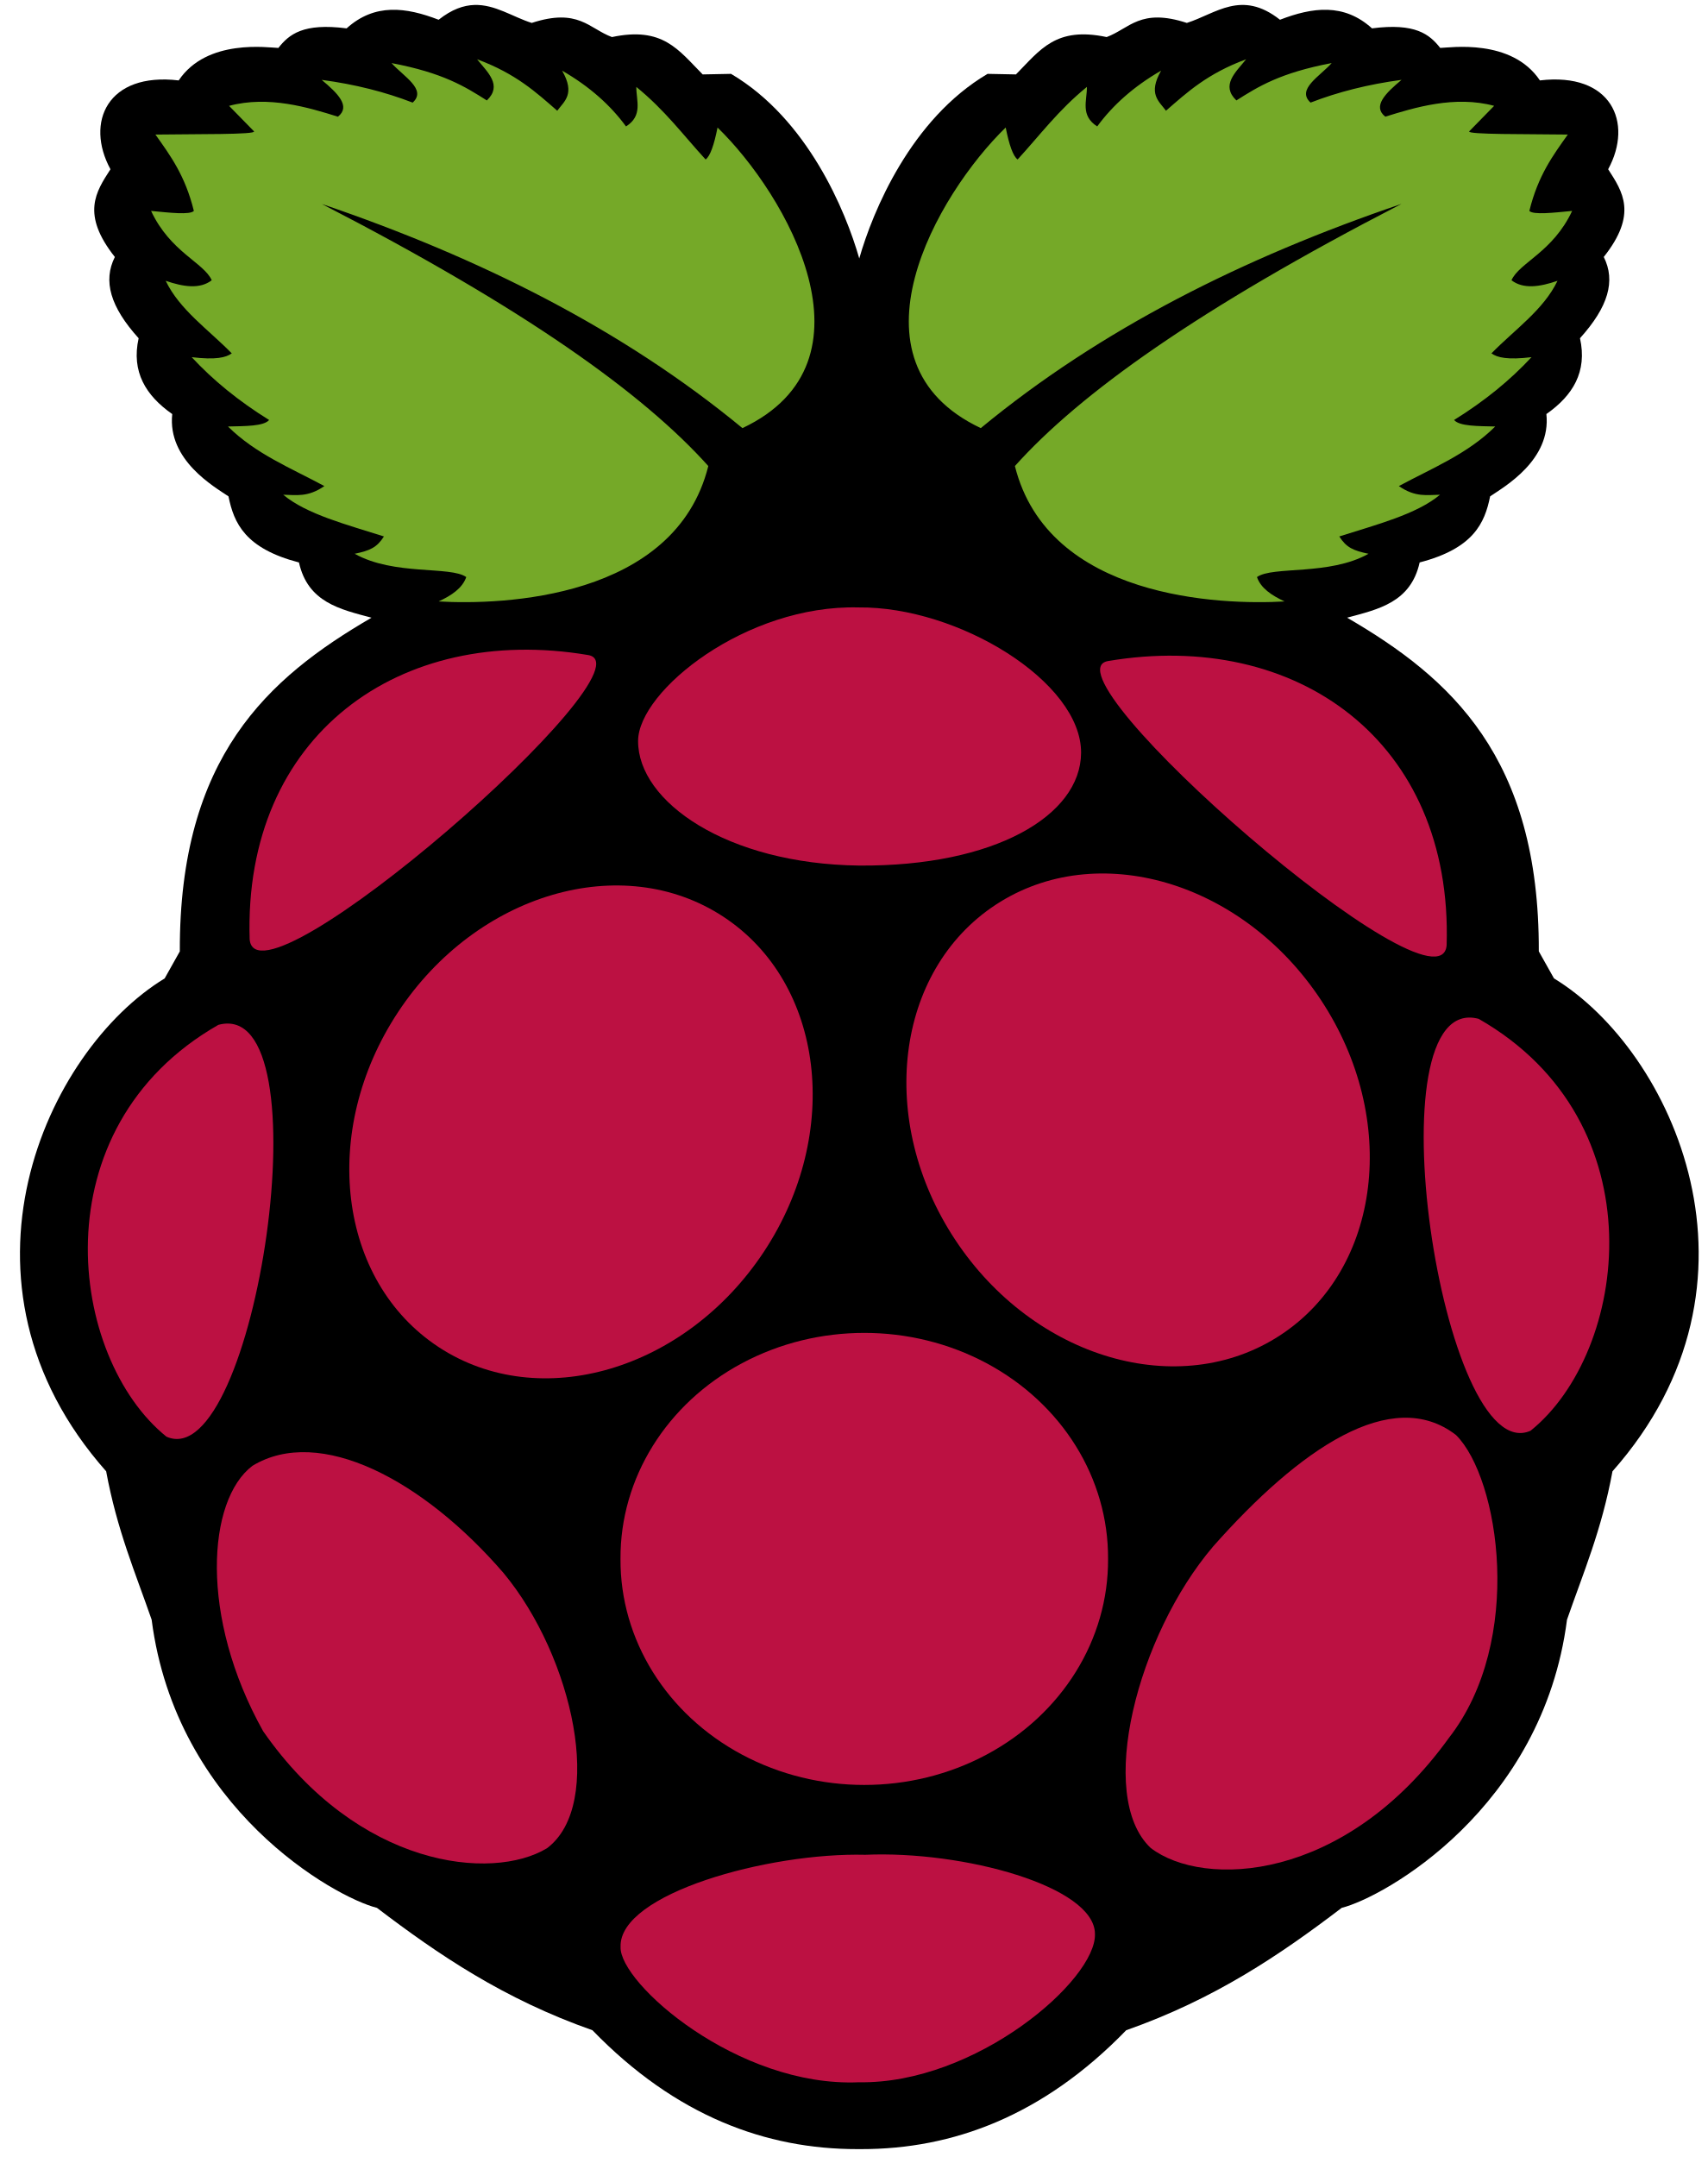
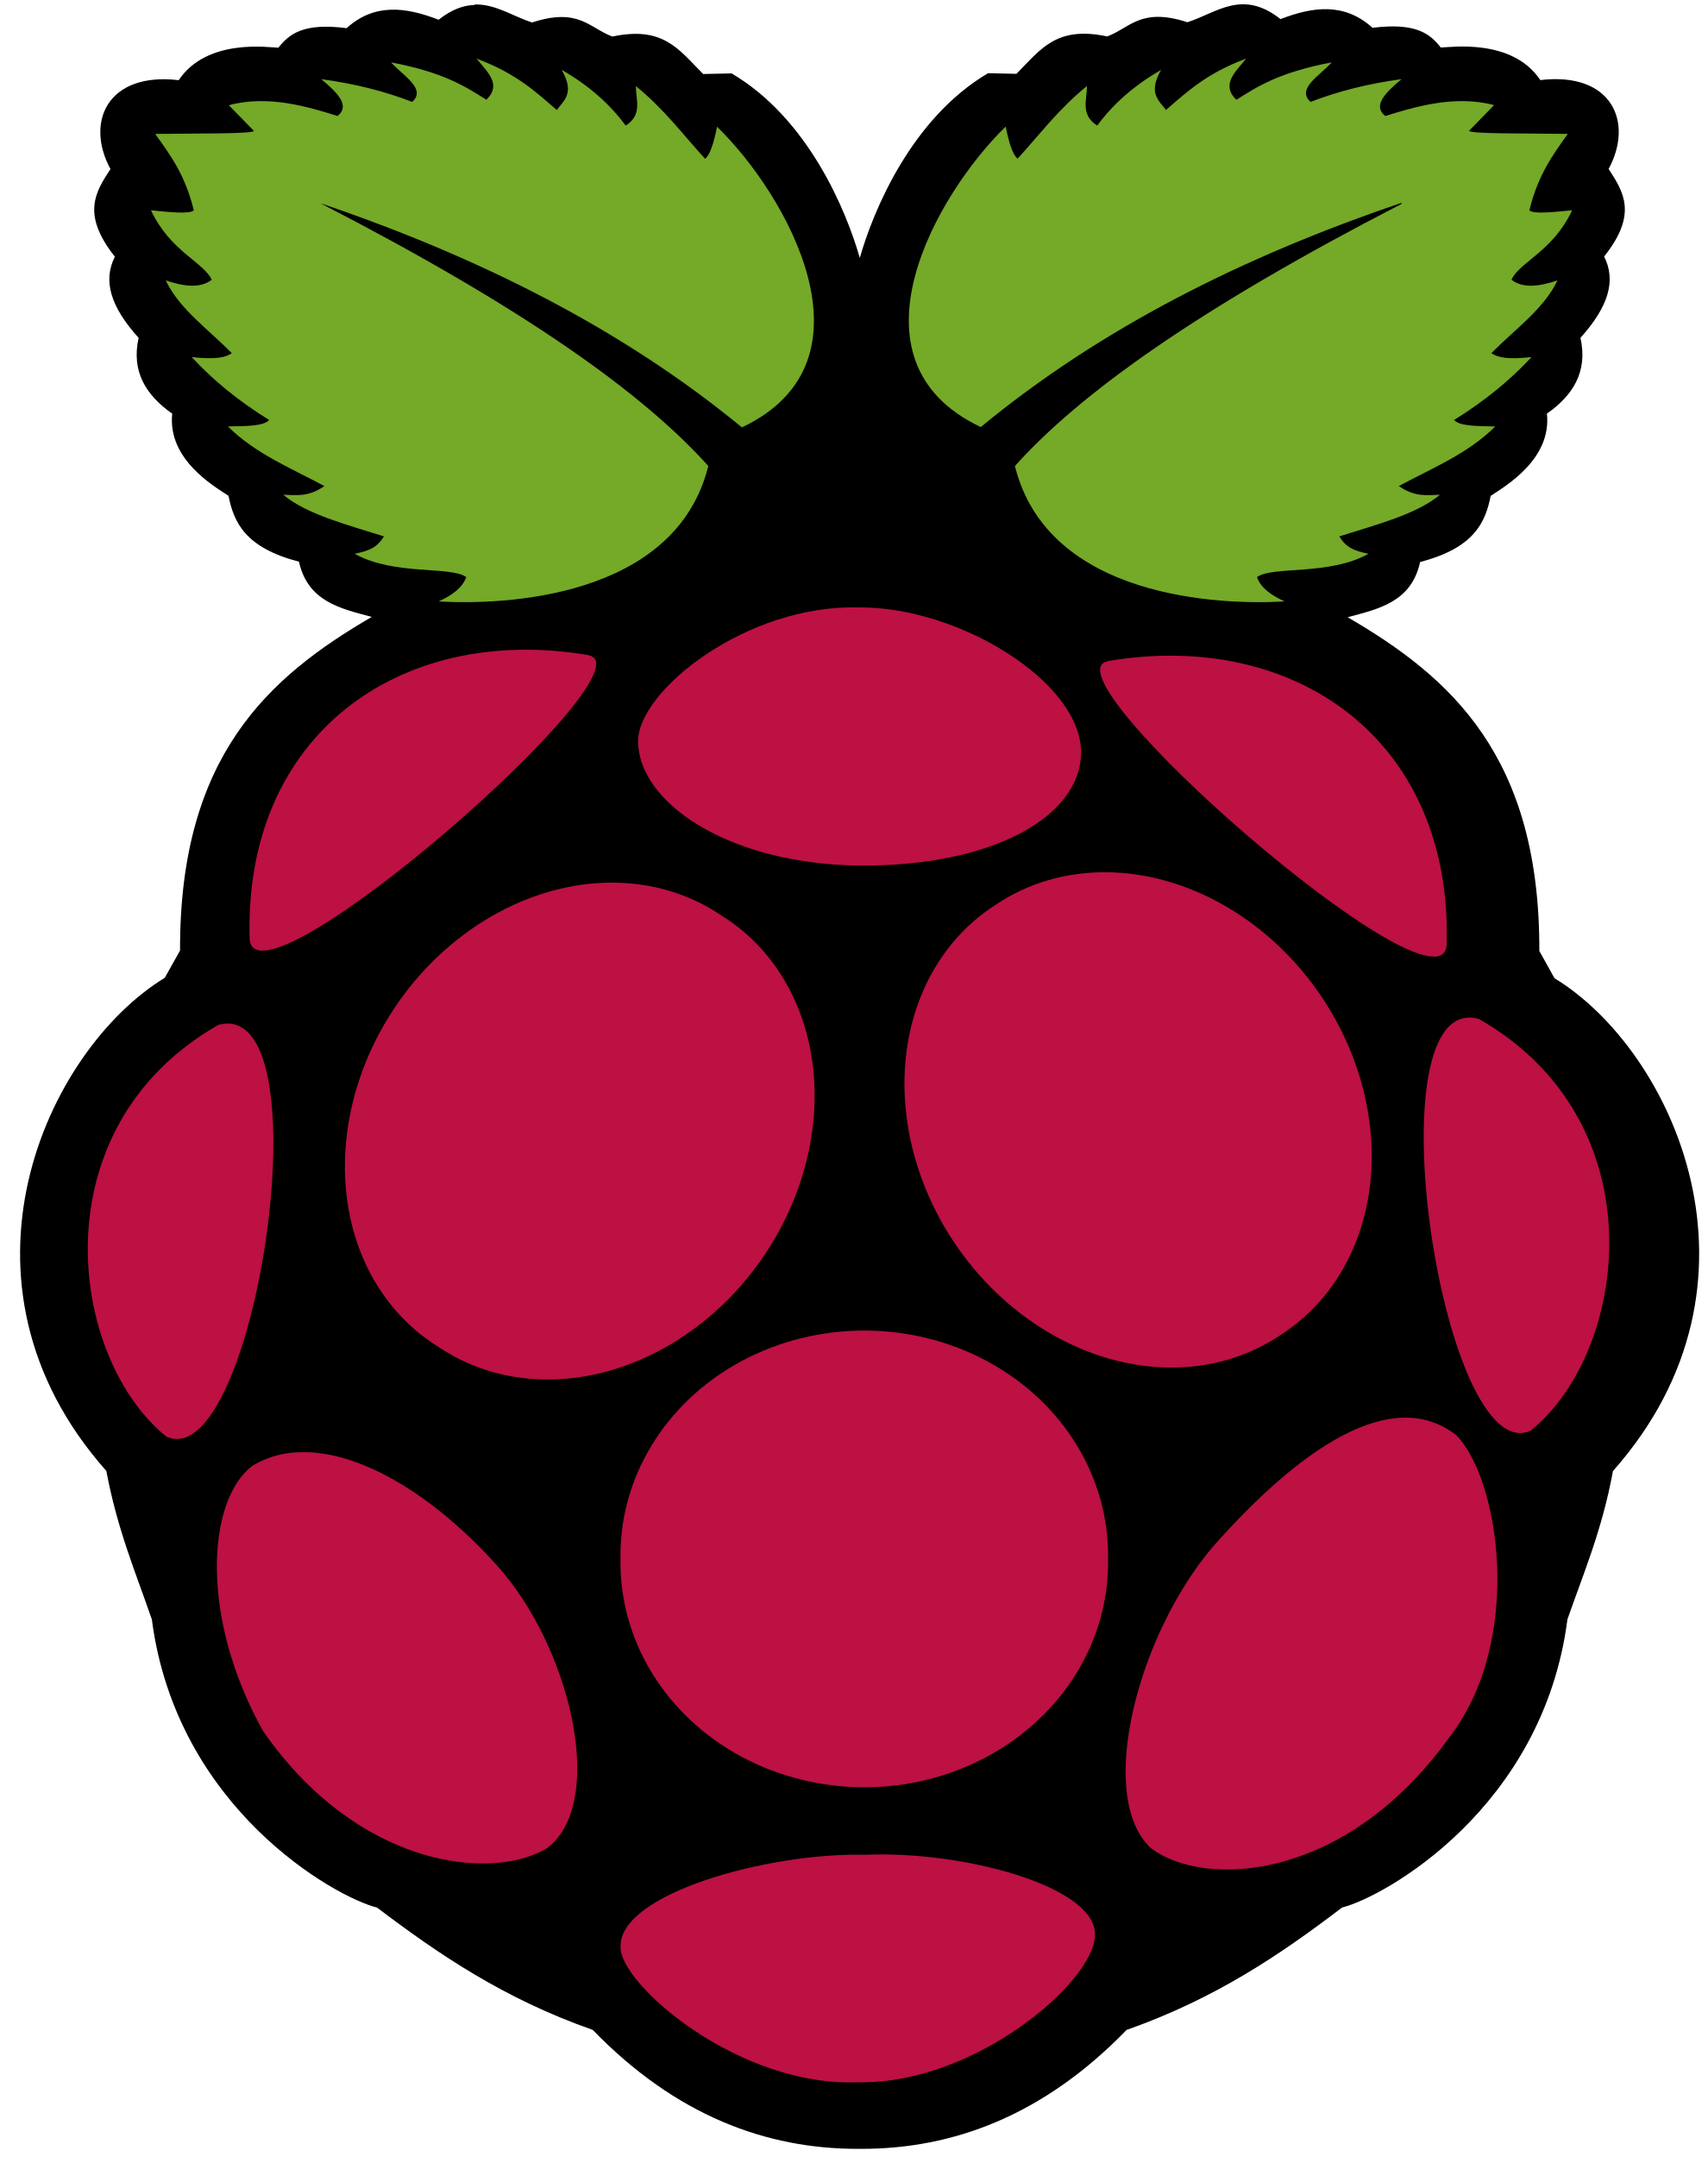
<svg xmlns="http://www.w3.org/2000/svg" viewBox="0 0 570 720">
-   <path fill="#000" d="m158.38,1.656c-3.619,0.112-7.517,1.449-11.938,4.938-10.83-4.176-21.33-5.627-30.72,2.875-14.5-1.881-19.212,2-22.782,6.531-3.183-0.066-23.819-3.272-33.282,10.844-23.781-2.814-31.297,13.988-22.781,29.656-4.857,7.519-9.889,14.947,1.469,29.281-4.018,7.984-1.527,16.644,7.938,27.125-2.498,11.223,2.412,19.141,11.219,25.312-1.647,15.358,14.084,24.287,18.781,27.469,1.804,8.949,5.563,17.393,23.531,22.062,2.963,13.336,13.762,15.639,24.219,18.438-34.562,20.09-64.201,46.523-64,111.38l-5.062,9.031c-39.63,24.1-75.285,101.56-19.53,164.52,3.642,19.708,9.75,33.864,15.188,49.531,8.134,63.131,61.218,92.692,75.219,96.188,20.517,15.628,42.368,30.457,71.938,40.844,27.875,28.749,58.074,39.706,88.438,39.688,0.445-0,0.899,0.005,1.344,0,30.364,0.019,60.562-10.938,88.438-39.688,29.569-10.387,51.421-25.216,71.938-40.844,14.001-3.496,67.085-33.057,75.219-96.188,5.438-15.667,11.546-29.823,15.188-49.531,55.754-62.965,20.1-140.43-19.531-164.53l-5.07-9.03c0.201-64.852-29.438-91.285-64-111.38,10.457-2.798,21.256-5.101,24.219-18.438,17.968-4.67,21.728-13.114,23.531-22.062,4.698-3.181,20.428-12.111,18.781-27.469,8.807-6.172,13.717-14.09,11.219-25.312,9.465-10.481,11.956-19.141,7.938-27.125,11.36-14.328,6.32-21.756,1.47-29.275,8.51-15.668,1-32.47-22.79-29.656-9.46-14.116-30.09-10.91-33.28-10.844-3.57-4.531-8.28-8.412-22.78-6.531-9.39-8.502-19.89-7.051-30.72-2.875-12.86-10.148-21.37-2.013-31.09,1.062-15.57-5.088-19.13,1.881-26.78,4.719-16.98-3.588-22.14,4.224-30.28,12.469l-9.469-0.188c-25.611,15.093-38.334,45.826-42.844,61.625-4.512-15.802-17.206-46.535-42.812-61.625l-9.469,0.188c-8.15-8.245-13.31-16.057-30.29-12.469-7.65-2.838-11.2-9.806-26.78-4.719-6.38-2.018-12.247-6.214-19.156-6z" />
-   <path fill="#75a928" d="m107.39,68.056c67.948,35.031,107.45,63.369,129.09,87.504-11.082,44.418-68.896,46.445-90.036,45.199,4.328-2.015,7.94-4.428,9.22-8.136-5.304-3.77-24.113-0.397-37.244-7.774,5.044-1.045,7.404-2.063,9.763-5.785-12.406-3.957-25.769-7.366-33.628-13.921,4.241,0.052,8.201,0.949,13.74-2.893-11.112-5.988-22.969-10.734-32.181-19.887,5.745-0.141,11.939-0.057,13.74-2.17-10.17-6.301-18.751-13.308-25.854-20.972,8.04,0.971,11.435,0.135,13.379-1.266-7.688-7.874-17.418-14.523-22.057-24.226,5.97,2.058,11.431,2.845,15.368-0.181-2.612-5.894-13.805-9.37-20.249-23.142,6.284,0.609,12.95,1.371,14.283,0-2.917-11.884-7.922-18.565-12.831-25.487,13.45-0.2,33.828,0.052,32.905-1.085l-8.316-8.497c13.138-3.537,26.581,0.568,36.34,3.616,4.382-3.458-0.078-7.83-5.424-12.294,11.165,1.491,21.254,4.057,30.373,7.593,4.872-4.399-3.164-8.799-7.051-13.198,17.249,3.273,24.557,7.871,31.82,12.475,5.269-5.051,0.302-9.343-3.254-13.74,13.006,4.817,19.705,11.036,26.758,17.175,2.391-3.227,6.075-5.592,1.627-13.379,9.234,5.323,16.189,11.595,21.334,18.622,5.713-3.638,3.404-8.613,3.435-13.198,9.597,7.806,15.687,16.114,23.142,24.226,1.502-1.093,2.817-4.802,3.978-10.667,22.895,22.212,55.246,78.158,8.316,100.34-39.94-32.94-87.64-56.883-140.5-74.844z" />
-   <path fill="#75a928" d="M467.92,68.056c-67.94,35.034-107.44,63.364-129.08,87.504,11.082,44.418,68.896,46.445,90.036,45.199-4.328-2.015-7.94-4.428-9.22-8.136,5.304-3.77,24.113-0.397,37.244-7.774-5.044-1.045-7.404-2.063-9.763-5.785,12.406-3.957,25.769-7.366,33.628-13.921-4.241,0.052-8.201,0.949-13.74-2.893,11.112-5.988,22.969-10.734,32.181-19.887-5.745-0.141-11.939-0.057-13.74-2.17,10.17-6.301,18.751-13.308,25.854-20.972-8.04,0.971-11.435,0.135-13.379-1.266,7.688-7.874,17.418-14.523,22.057-24.226-5.97,2.058-11.431,2.845-15.368-0.181,2.612-5.894,13.805-9.37,20.249-23.142-6.284,0.609-12.95,1.371-14.283,0,2.922-11.889,7.928-18.57,12.836-25.492-13.45-0.2-33.828,0.052-32.905-1.085l8.316-8.497c-13.138-3.537-26.581,0.568-36.34,3.616-4.382-3.458,0.078-7.83,5.424-12.294-11.165,1.491-21.254,4.057-30.373,7.593-4.872-4.399,3.164-8.799,7.051-13.198-17.249,3.273-24.557,7.871-31.82,12.475-5.269-5.051-0.302-9.343,3.254-13.74-13.006,4.817-19.705,11.036-26.758,17.175-2.391-3.227-6.075-5.592-1.627-13.379-9.234,5.323-16.189,11.595-21.334,18.622-5.713-3.638-3.404-8.613-3.435-13.198-9.597,7.806-15.687,16.114-23.142,24.226-1.502-1.093-2.817-4.802-3.978-10.667-22.895,22.212-55.246,78.158-8.316,100.34,39.919-32.947,87.616-56.888,140.48-74.849z" />
-   <path fill="#bc1142" d="m365.2,521.85a71.956,66.532,0,1,1,-143.91,0,71.956,66.532,0,1,1,143.91,0z" transform="matrix(1.131107,0,0,1.12805,-43.13914,-68.31098)" />
-   <path fill="#bc1142" d="m262.84,276.65a61.875,28.125,0,1,1,-123.75,0,61.875,28.125,0,1,1,123.75,0z" transform="matrix(0.7674168,-1.161311,2.171115,1.422437,-560.8886,217.6886)" />
-   <path fill="#bc1142" d="m262.84,276.65a61.875,28.125,0,1,1,-123.75,0,61.875,28.125,0,1,1,123.75,0z" transform="matrix(-0.7674168,-1.161311,-2.171115,1.422437,1134.829,213.6886)" />
-   <path fill="#bc1142" d="M72.91,342.09c36.41-9.76,12.292,150.63-17.333,137.47-32.587-26.21-43.083-102.97,17.333-137.47z" />
-   <path fill="#bc1142" d="m493.68,340.09c-36.414-9.757-12.292,150.64,17.333,137.48,32.587-26.213,43.083-102.98-17.333-137.48z" />
-   <path fill="#bc1142" d="m369.97,220.65c62.835-10.61,115.12,26.722,113.01,94.858-2.067,26.121-136.16-90.969-113.01-94.858z" />
-   <path fill="#bc1142" d="M196.36,218.65c-62.84-10.61-115.12,26.73-113.01,94.86,2.067,26.12,136.16-90.97,113.01-94.86z" />
-   <path fill="#bc1142" d="m286.62,202.76c-37.503-0.975-73.495,27.834-73.582,44.544-0.105,20.304,29.651,41.093,73.837,41.62,45.123,0.323,73.916-16.64,74.061-37.594,0.165-23.74-41.039-48.937-74.317-48.571z" />
-   <path fill="#bc1142" d="m288.91,619.12c32.697-1.427,76.571,10.532,76.657,26.396,0.543,15.405-39.79,50.211-78.826,49.538-40.427,1.744-80.069-33.116-79.55-45.199-0.605-17.716,49.226-31.548,81.719-30.735z" />
-   <path fill="#bc1142" d="m168.14,525.1c23.279,28.046,33.891,77.319,14.464,91.844-18.379,11.088-63.012,6.522-94.736-39.052-21.395-38.242-18.638-77.157-3.616-88.589,22.464-13.684,57.173,4.799,83.889,35.797z" />
-   <path fill="#bc1142" d="m405.02,516.21c-25.187,29.502-39.212,83.31-20.838,100.64,17.568,13.464,64.729,11.582,99.566-36.756,25.296-32.465,16.82-86.682,2.371-101.08-21.464-16.602-52.277,4.645-81.099,37.188z" />
+   <path d="M158.38 1.66c-3.62.1-7.52 1.45-11.94 4.93C135.6 2.4 125.1.9 115.72 9.4c-14.5-1.88-19.2 2-22.78 6.53-3.18-.08-23.82-3.28-33.28 10.83-23.78-2.8-31.3 14-22.78 29.66-4.86 7.5-9.9 14.94 1.47 29.27-4.02 8-1.53 16.6 7.93 27.1-2.5 11.2 2.42 19.1 11.22 25.3-1.64 15.3 14.1 24.3 18.78 27.4 1.8 8.9 5.57 17.33 23.53 22 3 13.33 13.8 15.63 24.3 18.43-34.5 20.1-64.2 46.5-64 111.37l-5.1 9.1C15.4 350.6-20.3 428.08 35.5 491c3.7 19.7 9.8 33.9 15.2 49.56 8.2 63.12 61.2 92.7 75.2 96.2 20.6 15.6 42.4 30.43 72 40.82 27.87 28.74 58.07 39.7 88.4 39.7h1.38c30.37 0 60.57-10.96 88.45-39.7 29.56-10.4 51.4-25.2 71.93-40.85 14-3.5 67.1-33.06 75.25-96.2 5.46-15.66 11.57-29.8 15.2-49.5 55.76-62.96 20.1-140.4-19.52-164.5l-5.06-9.1c.2-64.87-29.43-91.3-64-111.4 10.47-2.8 21.27-5.1 24.2-18.44 18-4.68 21.76-13.1 23.56-22.07 4.7-3.16 20.42-12.1 18.77-27.45 8.8-6.17 13.7-14.1 11.2-25.3 9.44-10.5 11.94-19.15 7.9-27.14 11.4-14.3 6.35-21.73 1.5-29.23 8.5-15.7 1-32.5-22.8-29.67-9.43-14.1-30.1-10.9-33.25-10.87-3.56-4.58-8.27-8.4-22.77-6.58-9.4-8.5-19.9-7.08-30.72-2.9-12.86-10.17-21.4-2-31.1 1.04-15.56-5.06-19.12 1.9-26.77 4.74-16.98-3.6-22.14 4.24-30.28 12.48l-9.5-.2c-25.6 15.1-38.3 45.86-42.82 61.66-4.5-15.8-17.2-46.53-42.8-61.6l-9.5.2c-8.2-8.27-13.33-16.1-30.3-12.5-7.66-2.84-11.2-9.8-26.8-4.7-6.4-2.04-12.23-6.2-19.14-6z" />
+   <path fill="#75a928" d="M107.4 68.06c67.94 35.03 107.44 63.36 129.08 87.5-11.08 44.42-68.9 46.45-90.04 45.2 4.33-2.02 7.94-4.43 9.22-8.14-5.3-3.77-24.1-.4-37.24-7.77 5.04-1.05 7.4-2.06 9.76-5.8-12.4-3.94-25.77-7.35-33.62-13.9 4.24.05 8.2.94 13.74-2.9-11.12-6-22.97-10.73-32.2-19.9 5.76-.13 11.95-.04 13.75-2.16-10.17-6.3-18.75-13.3-25.85-21 8.04.9 11.44.1 13.38-1.3-7.7-7.9-17.42-14.6-22.06-24.3 5.97 2 11.43 2.8 15.37-.2C68 87.5 56.9 84 50.4 70.2c6.3.6 12.9 1.36 14.3 0-2.9-11.9-7.9-18.58-12.9-25.5 13.4-.2 33.8.05 32.9-1.08l-8.3-8.5c13.1-3.55 26.6.56 36.3 3.6 4.36-3.45-.1-7.83-5.44-12.3 11.16 1.5 21.25 4.06 30.37 7.6 4.86-4.4-3.17-8.8-7.06-13.2 17.24 3.27 24.55 7.87 31.8 12.47 5.3-5.05.3-9.3-3.24-13.7 13 4.8 19.7 11 26.75 17.13 2.4-3.24 6.1-5.6 1.65-13.4 9.26 5.3 16.2 11.6 21.36 18.6 5.7-3.6 3.4-8.6 3.4-13.2C221.9 36.6 228 44.9 235.4 53c1.5-1.1 2.82-4.8 4-10.7 22.9 22.2 55.23 78.18 8.3 100.36-39.93-32.85-87.63-56.8-140.5-74.75zm360.52 0c-67.94 35.03-107.44 63.36-129.08 87.5 11.08 44.42 68.9 46.45 90.04 45.2-4.33-2.02-7.94-4.43-9.22-8.14 5.3-3.77 24.1-.4 37.24-7.77-5.04-1.05-7.4-2.06-9.76-5.8 12.4-3.94 25.77-7.35 33.62-13.9-4.24.05-8.2.94-13.74-2.9 11.12-6 22.97-10.73 32.2-19.9-5.76-.13-11.95-.04-13.75-2.16 10.17-6.3 18.75-13.3 25.85-21-8.04.9-11.44.1-13.38-1.3 7.7-7.9 17.42-14.6 22.06-24.3-5.97 2-11.43 2.8-15.37-.2 2.6-5.9 13.8-9.4 20.25-23.2-6.3.6-12.95 1.36-14.28 0 2.92-11.9 7.92-18.58 12.83-25.5-13.45-.2-33.83.05-32.9-1.1l8.3-8.5c-13.12-3.5-26.57.6-36.33 3.63-4.38-3.46.08-7.83 5.43-12.3-11.17 1.5-21.26 4.06-30.38 7.6-4.87-4.4 3.17-8.8 7.05-13.2-17.24 3.27-24.55 7.87-31.82 12.5-5.26-5.07-.3-9.36 3.26-13.75-13 4.8-19.7 11-26.76 17.14-2.4-3.23-6.07-5.6-1.63-13.38-9.23 5.3-16.2 11.6-21.33 18.6-5.7-3.64-3.4-8.6-3.44-13.2-9.6 7.8-15.68 16.1-23.14 24.22-1.5-1.1-2.8-4.8-3.97-10.7-22.9 22.2-55.25 78.14-8.32 100.3 39.92-32.94 87.6-56.9 140.48-74.84z" />
+   <path fill="#bc1142" d="M369.94 520.36a81.4 75.05 0 1 1-162.78 0 81.4 75.05 0 1 1 162.78 0zm-128.48-214.4a86.13 73-55.97 1 1-94.97 143.7 86.13 73-55.97 1 1 94.9-143.7z" />
+   <path fill="#bc1142" d="M332.48 301.97a73 86.13-34.03 1 1 94.97 143.7 73 86.13-34.03 1 1-94.97-143.7zM72.9 342.1c36.42-9.77 12.3 150.62-17.32 137.46-32.6-26.2-43.1-102.97 17.33-137.47z" />
+   <path fill="#bc1142" d="M493.68 340.1c-36.4-9.77-12.3 150.63 17.33 137.47 32.6-26.2 43.1-102.98-17.3-137.48zm-123.7-119.45c62.83-10.6 115.1 26.72 113 94.86-2.07 26.2-136.16-90.9-113-94.8zm-173.62-2c-62.84-10.6-115.12 26.73-113 94.86 2.06 26.2 136.15-90.9 113-94.8zm90.26-15.9c-37.5-.97-73.5 27.84-73.58 44.55-.1 20.3 29.65 41.1 73.84 41.62 45.12.33 73.9-16.64 74.06-37.6.16-23.73-41.04-48.93-74.32-48.56zm2.28 416.37c32.7-1.43 76.58 10.53 76.67 26.4.54 15.4-39.8 50.2-78.83 49.53-40.43 1.75-80.07-33.1-79.55-45.2-.6-17.7 49.2-31.54 81.7-30.73zM168.14 525.1c23.28 28.05 33.9 77.32 14.46 91.84-18.38 11.1-63 6.53-94.73-39.05-21.4-38.3-18.64-77.2-3.62-88.6 22.47-13.7 57.18 4.8 83.9 35.8zm236.88-8.9c-25.2 29.5-39.2 83.32-20.84 100.65 17.57 13.46 64.73 11.58 99.57-36.76 25.3-32.5 16.82-86.7 2.37-101.1-21.47-16.6-52.28 4.6-81.1 37.2z" />
</svg>
